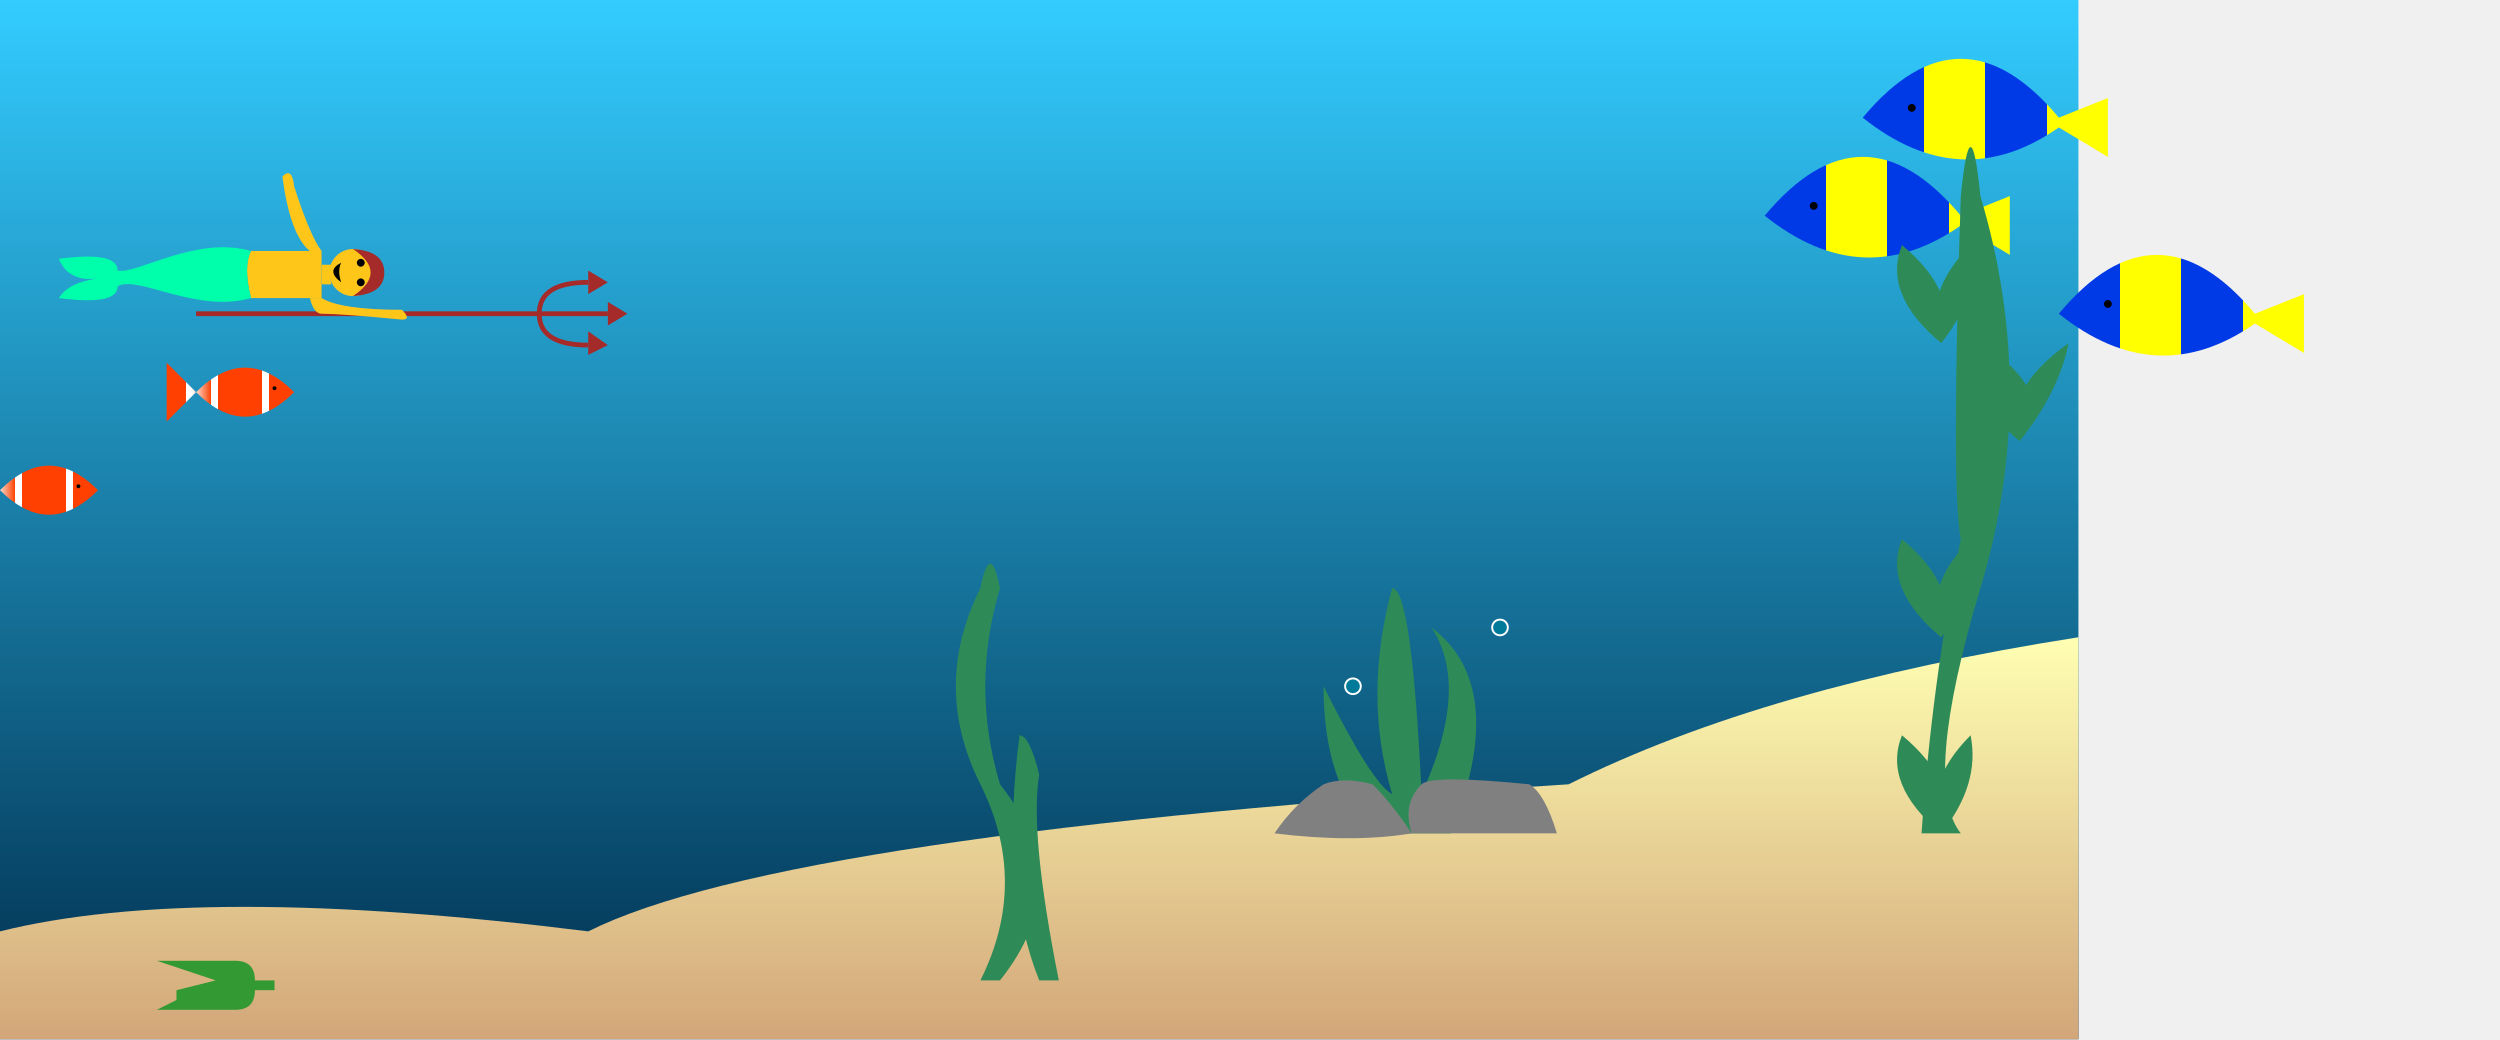
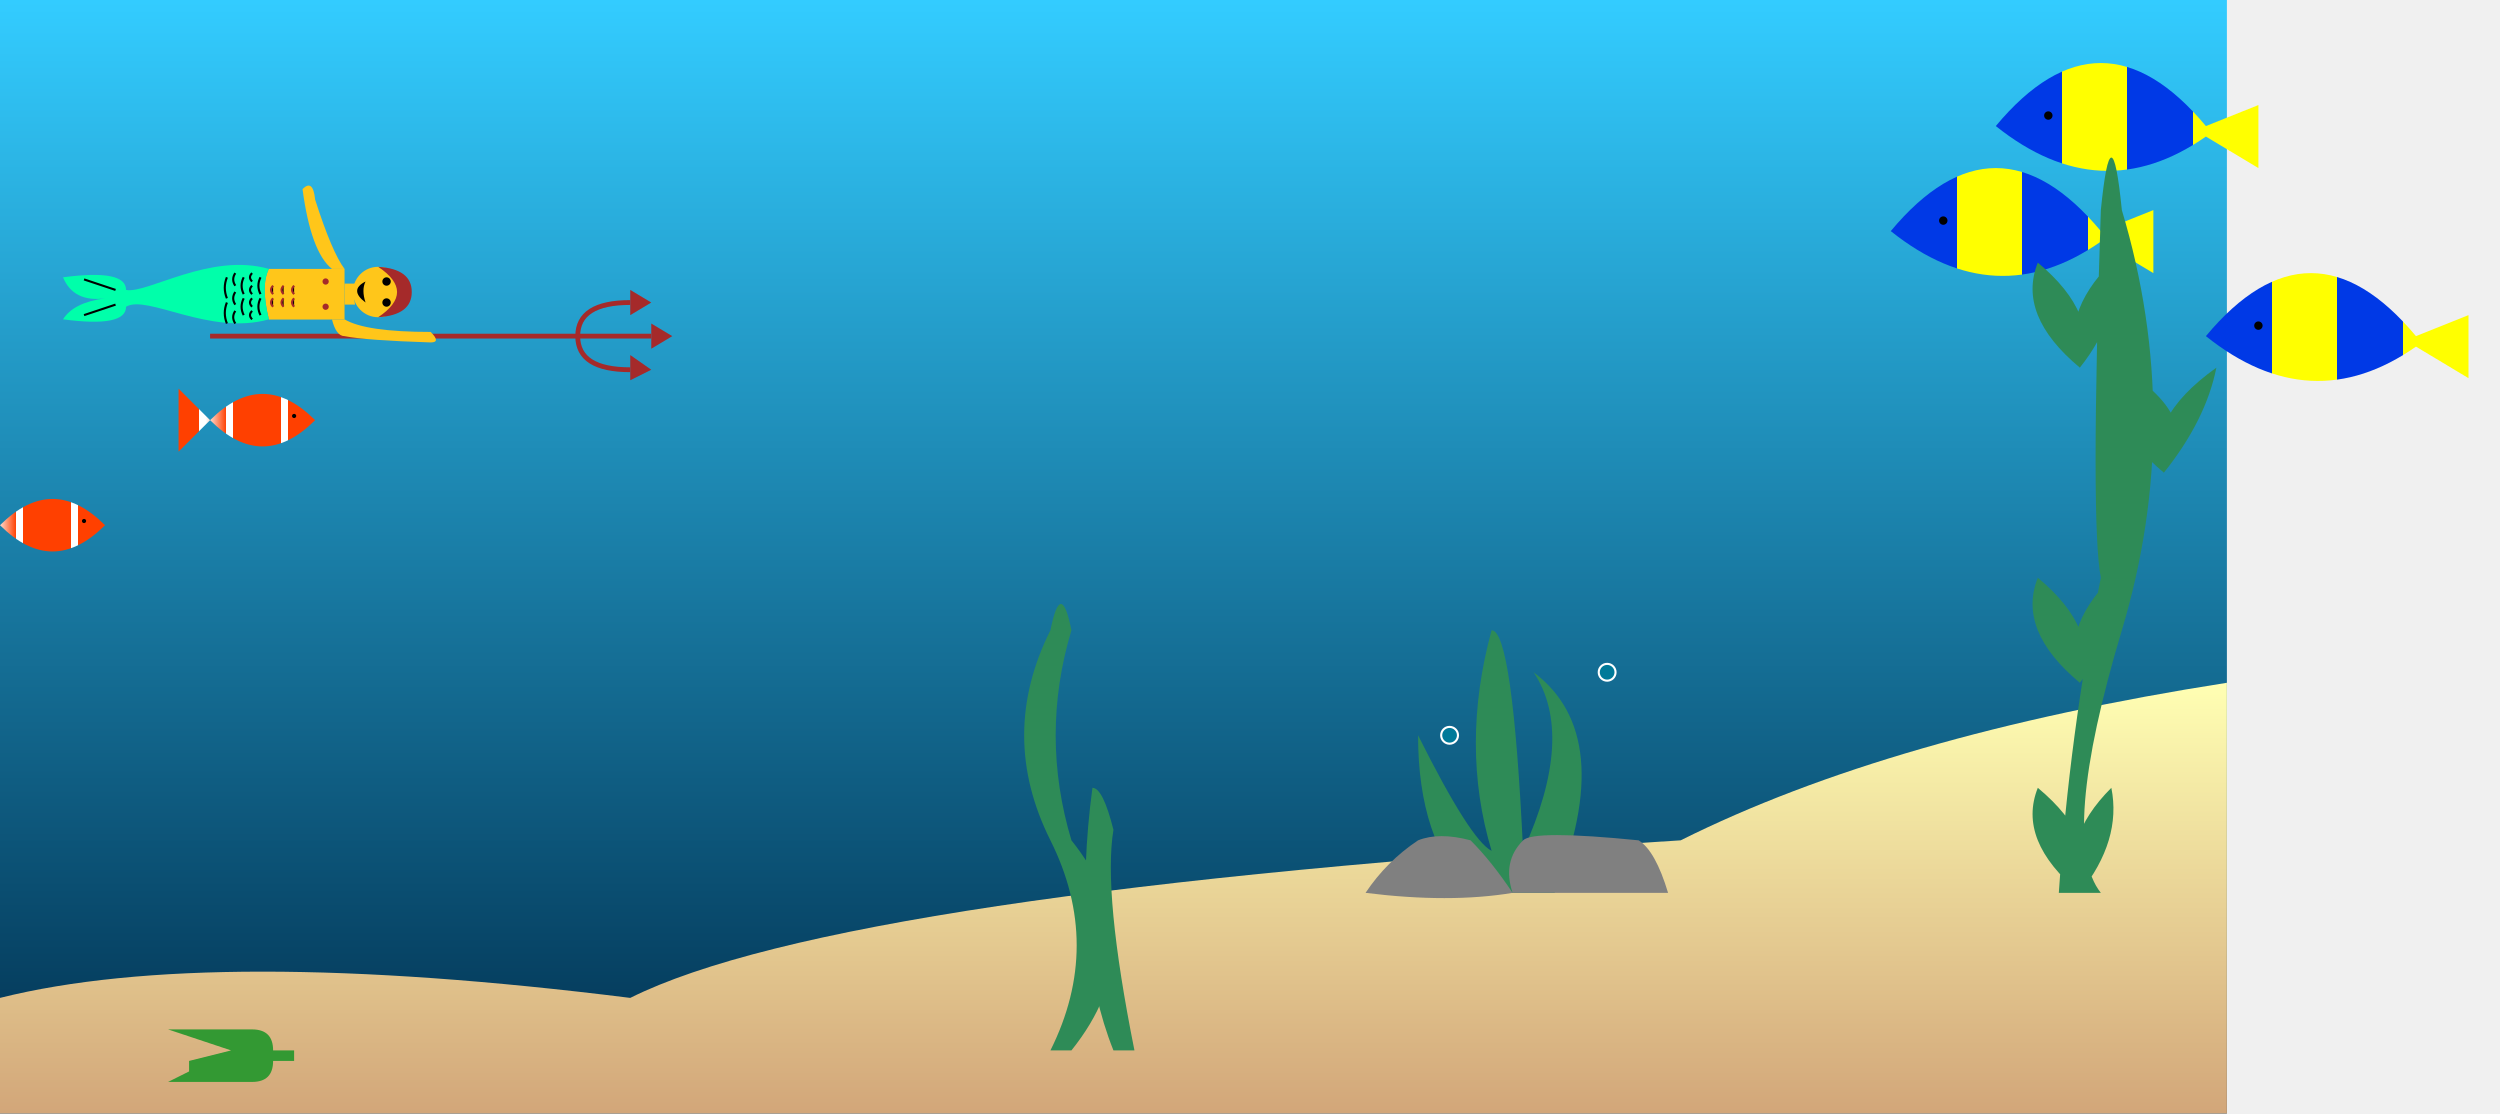
<svg xmlns="http://www.w3.org/2000/svg" xmlns:xlink="http://www.w3.org/1999/xlink">
  <defs>
-     <linearGradient id="gradiente_fundo" x1="50%" y1="0%" x2="50%" y2="100%">
+     <linearGradient id="gradiente_mar" x1="50%" y1="0%" x2="50%" y2="100%">
      <stop offset="0%" style="stop-color:#33ccff;stop-opacity:1" />
      <stop offset="100%" style="stop-color:#002e4d;stop-opacity:1" />
    </linearGradient>
  </defs>
-   <rect id="fundo_marinho" x="0" y="0" width="1060" height="530" fill="url(#gradiente_fundo)" />
-   <defs>
-     <linearGradient id="gradiente_fundo1" x1="50%" y1="0%" x2="50%" y2="100%">
+   <defs>
+     <linearGradient id="gradiente_areia" x1="50%" y1="0%" x2="50%" y2="100%">
      <stop offset="0%" style="stop-color:#ffffb3;stop-opacity:1" />
      <stop offset="100%" style="stop-color:#d2a679;stop-opacity:1" />
    </linearGradient>
  </defs>
-   <path id="fundo1" fill="url(#gradiente_fundo1)" d="                     M 0 475                     Q 100 450 300 475                     Q 400 425 800 400                     Q 900 350 1060 325                     L 1060 530                     L 0 530                     L 0 475" />
-   <path id="caminho" stroke="none" fill="none" d="                     M -100 250                     L 800 0                     L 1070 0 " />
-   <path id="caminho_peixe1" stroke="none" fill="none" d="                     M 0 0                     L 1060 0" />
-   <path id="caminho_peixe2" stroke="none" fill="none" d="                     M 0 0                     L -1060 0" />
-   <defs>
-     <linearGradient id="gradiente_peixe1" x1="0%" y1="50%" x2="100%" y2="50%">
+   <defs>
+     <linearGradient id="gradiente_peixes_LaranjaBranco" x1="0%" y1="50%" x2="100%" y2="50%">
      <stop offset="0%" style="stop-color:#ff4000;stop-opacity:1" />
      <stop offset="15%" style="stop-color:#ff4000;stop-opacity:1" />
      <stop offset="15%" style="stop-color:#ffffff;stop-opacity:1" />
      <stop offset="20%" style="stop-color:#ffffff;stop-opacity:1" />
      <stop offset="35%" style="stop-color:#ff4000;stop-opacity:1" />
      <stop offset="35%" style="stop-color:#ff4000;stop-opacity:1" />
      <stop offset="35%" style="stop-color:#ffffff;stop-opacity:1" />
      <stop offset="40%" style="stop-color:#ffffff;stop-opacity:1" />
      <stop offset="40%" style="stop-color:#ff4000;stop-opacity:1" />
      <stop offset="75%" style="stop-color:#ff4000;stop-opacity:1" />
      <stop offset="75%" style="stop-color:#ffffff;stop-opacity:1" />
      <stop offset="80%" style="stop-color:#ffffff;stop-opacity:1" />
      <stop offset="80%" style="stop-color:#ff4000;stop-opacity:1" />
      <stop offset="100%" style="stop-color:#ff4000;stop-opacity:1" />
    </linearGradient>
  </defs>
-   <path id="peixe1_1" fill="url(#gradiente_peixe1)" d="                     M 100 200                     Q 125 175 150 200                     Q 125 225 100 200                     L 85 185                     L 85 215                     L 100 200">
-     <animateMotion dur="9s" repeatCount="indefinite">
-       <mpath xlink:href="#caminho_peixe1" />
-     </animateMotion>
-   </path>
-   <circle id="olho_peixe1" cx="140" cy="198" r="1">
-     <animateMotion dur="9s" repeatCount="indefinite">
-       <mpath xlink:href="#caminho_peixe1" />
-     </animateMotion>
-   </circle>
-   <path id="peixe1_2" fill="url(#gradiente_peixe1)" d="                     M 0 250                     Q 25 225 50 250                     Q 25 275 0 250                     L -15 235                     L -15 265                     L 0 250">
-     <animateMotion dur="9s" repeatCount="indefinite">
-       <mpath xlink:href="#caminho_peixe1" />
-     </animateMotion>
-   </path>
-   <circle id="olho_peixe1" cx="40" cy="248" r="1">
-     <animateMotion dur="9s" repeatCount="indefinite">
-       <mpath xlink:href="#caminho_peixe1" />
-     </animateMotion>
-   </circle>
-   <defs>
-     <linearGradient id="gradiente_peixe2" x1="0%" y1="50%" x2="100%" y2="50%">
+   <defs>
+     <linearGradient id="gradiente_peixes_AzulAmarelo" x1="0%" y1="50%" x2="100%" y2="50%">
      <stop offset="0%" style="stop-color:#0039e6;stop-opacity:1" />
      <stop offset="25%" style="stop-color:#0039e6;stop-opacity:1" />
      <stop offset="25%" style="stop-color:#ffff00;stop-opacity:1" />
      <stop offset="50%" style="stop-color:#ffff00;stop-opacity:1" />
      <stop offset="50%" style="stop-color:#0039e6;stop-opacity:1" />
      <stop offset="75%" style="stop-color:#0039e6;stop-opacity:1" />
      <stop offset="75%" style="stop-color:#ffff00;stop-opacity:1" />
      <stop offset="100%" style="stop-color:#ffff00;stop-opacity:1" />
    </linearGradient>
  </defs>
-   <path id="peixe2_1" fill="url(#gradiente_peixe2)" d="                     M 900 110                     Q 950 50 1000 110                     L 1025 100                     L 1025 130                     L 1000 115                     Q 950 150 900 110">
+   <path id="caminho_peixe1" stroke="none" fill="none" d="                     M 0 0                     L 1060 0" />
+   <path id="caminho_peixe2" stroke="none" fill="none" d="                     M 0 0                     L -1060 0" />
+   <path id="caminho_bolhas" stroke="none" fill="none" d="                 M 0 0                 L 0 -100" />
+   <rect id="fundo_marinho" x="0" y="0" width="1060" height="530" fill="url(#gradiente_mar)" />
+   <path id="fundo1" fill="url(#gradiente_areia)" d="                 M 0 475                 Q 100 450 300 475                 Q 400 425 800 400                 Q 900 350 1060 325                 L 1060 530                 L 0 530                 L 0 475" />
+   <path id="peixe1_1" fill="url(#gradiente_peixes_LaranjaBranco)" d="                     M 100 200                     Q 125 175 150 200                     Q 125 225 100 200                     L 85 185                     L 85 215                     L 100 200">
+     <animateMotion dur="9s" repeatCount="indefinite">
+       <mpath xlink:href="#caminho_peixe1" />
+     </animateMotion>
+   </path>
+   <circle id="olho_peixe1" cx="140" cy="198" r="1">
+     <animateMotion dur="9s" repeatCount="indefinite">
+       <mpath xlink:href="#caminho_peixe1" />
+     </animateMotion>
+   </circle>
+   <path id="peixe1_2" fill="url(#gradiente_peixes_LaranjaBranco)" d="                     M 0 250                     Q 25 225 50 250                     Q 25 275 0 250                     L -15 235                     L -15 265                     L 0 250">
+     <animateMotion dur="9s" repeatCount="indefinite">
+       <mpath xlink:href="#caminho_peixe1" />
+     </animateMotion>
+   </path>
+   <circle id="olho_peixe1" cx="40" cy="248" r="1">
+     <animateMotion dur="9s" repeatCount="indefinite">
+       <mpath xlink:href="#caminho_peixe1" />
+     </animateMotion>
+   </circle>
+   <path id="peixe2_1" fill="url(#gradiente_peixes_AzulAmarelo)" d="                     M 900 110                     Q 950 50 1000 110                     L 1025 100                     L 1025 130                     L 1000 115                     Q 950 150 900 110">
    <animateMotion dur="9s" repeatCount="indefinite">
      <mpath xlink:href="#caminho_peixe2" />
    </animateMotion>
  </path>
  <circle id="olho_peixe2" cx="925" cy="105" r="2">
    <animateMotion dur="9s" repeatCount="indefinite">
      <mpath xlink:href="#caminho_peixe2" />
    </animateMotion>
  </circle>
-   <path id="peixe2_2" fill="url(#gradiente_peixe2)" d="                     M 950 60                     Q 1000 0 1050 60                     L 1075 50                     L 1075 80                     L 1050 65                     Q 1000 100 950 60">
+   <path id="peixe2_2" fill="url(#gradiente_peixes_AzulAmarelo)" d="                     M 950 60                     Q 1000 0 1050 60                     L 1075 50                     L 1075 80                     L 1050 65                     Q 1000 100 950 60">
    <animateMotion dur="9s" repeatCount="indefinite">
      <mpath xlink:href="#caminho_peixe2" />
    </animateMotion>
  </path>
  <circle id="olho_peixe2" cx="975" cy="55" r="2">
    <animateMotion dur="9s" repeatCount="indefinite">
      <mpath xlink:href="#caminho_peixe2" />
    </animateMotion>
  </circle>
-   <path id="peixe2_3" fill="url(#gradiente_peixe2)" d="                     M 1050 160                     Q 1100 100 1150 160                     L 1175 150                     L 1175 180                     L 1150 165                     Q 1100 200 1050 160">
+   <path id="peixe2_3" fill="url(#gradiente_peixes_AzulAmarelo)" d="                     M 1050 160                     Q 1100 100 1150 160                     L 1175 150                     L 1175 180                     L 1150 165                     Q 1100 200 1050 160">
    <animateMotion dur="9s" repeatCount="indefinite">
      <mpath xlink:href="#caminho_peixe2" />
    </animateMotion>
  </path>
  <circle id="olho_peixe2" cx="1075" cy="155" r="2">
    <animateMotion dur="9s" repeatCount="indefinite">
      <mpath xlink:href="#caminho_peixe2" />
    </animateMotion>
  </circle>
-   <path id="alga1_1" fill="seagreen" d="                     M 500 500                     Q 525 450 500 400                     Q 475 350 500 300                     Q 505 275 510 300                     Q 495 350 510 400                     Q 550 450 510 500                     L 500 500" />
-   <path id="alga1_2" fill="seagreen" d="                     M 530 500                     Q 510 450 520 375                     Q 525 375 530 395                     Q 525 425 540 500                     L 530 500" />
-   <path id="lost_bottle" fill="#339933" d="                     M 80 490                     L 120 490                     Q 130 490 130 500                     L 140 500                     L 140 505                     L 130 505                     Q 130 515 120 515                     L 80 515                     L 90 510                     L 90 505                     L 110 500                     L 80 490" />
-   <path id="alga2" fill="seagreen" d="                 M 1000 425                 Q 980 400 1010 300                 Q 1040 200 1010 100                 Q 1005 50 1000 100                 Q 995 250 1000 275                 Q 985 350 980 425                 L 1000 425                                  M 990 425                 Q 1010 400 1005 375                 Q 980 400 990 425                                  M 990 425                 Q 1000 400 970 375                 Q 960 400 990 425                                     M 990 325                 Q 1010 300 1005 275                 Q 980 300 990 325                                  M 990 325                 Q 1000 300 970 275                 Q 960 300 990 325                                                 M 1030 225                 Q 1050 200 1055 175                 Q 1020 200 1030 225                                  M 1030 225                 Q 1050 200 1010 175                 Q 1000 200 1030 225                                                     M 990 175                 Q 1010 150 1005 125                 Q 980 150 990 175                                  M 990 175                 Q 1000 150 970 125                 Q 960 150 990 175" />
+   <path id="lost_bottle" fill="#339933" d="                 M 80 490                 L 120 490                 Q 130 490 130 500                 L 140 500                 L 140 505                 L 130 505                 Q 130 515 120 515                 L 80 515                 L 90 510                 L 90 505                 L 110 500                 L 80 490" />
+   <path id="alga1_1" fill="seagreen" d="                 M 500 500                 Q 525 450 500 400                 Q 475 350 500 300                 Q 505 275 510 300                 Q 495 350 510 400                 Q 550 450 510 500                 L 500 500" />
+   <path id="alga1_2" fill="seagreen" d="                 M 530 500                 Q 510 450 520 375                 Q 525 375 530 395                 Q 525 425 540 500                 L 530 500" />
+   <path id="alga2" fill="seagreen" d="                 M 1000 425                 Q 980 400 1010 300                 Q 1040 200 1010 100                 Q 1005 50 1000 100                 Q 995 250 1000 275                 Q 985 350 980 425                 L 1000 425                                  M 990 425                 Q 1010 400 1005 375                 Q 980 400 990 425                                      M 990 425                 Q 1000 400 970 375                 Q 960 400 990 425                                         M 990 325                 Q 1010 300 1005 275                 Q 980 300 990 325                                      M 990 325                 Q 1000 300 970 275                 Q 960 300 990 325                                                         M 1030 225                 Q 1050 200 1055 175                 Q 1020 200 1030 225                                      M 1030 225                 Q 1050 200 1010 175                 Q 1000 200 1030 225                                                             M 990 175                 Q 1010 150 1005 125                 Q 980 150 990 175                                      M 990 175                 Q 1000 150 970 125                 Q 960 150 990 175" />
  <circle id="bolhas3_1" cx="690" cy="350" r="4" stroke="#ffffff" fill="#007a99">
    <animateMotion dur="2s" repeatCount="indefinite">
      <mpath xlink:href="#caminho_bolhas" />
    </animateMotion>
  </circle>
  <circle id="bolhas3_2" cx="715" cy="370" r="4" stroke="#ffffff" fill="#007a99">
    <animateMotion dur="2s" repeatCount="indefinite">
      <mpath xlink:href="#caminho_bolhas" />
    </animateMotion>
  </circle>
  <circle id="bolhas3_3" cx="745" cy="380" r="4" stroke="#ffffff" fill="#007a99">
    <animateMotion dur="2s" repeatCount="indefinite">
      <mpath xlink:href="#caminho_bolhas" />
    </animateMotion>
  </circle>
  <circle id="bolhas3_4" cx="765" cy="320" r="4" stroke="#ffffff" fill="#007a99">
    <animateMotion dur="2s" repeatCount="indefinite">
      <mpath xlink:href="#caminho_bolhas" />
    </animateMotion>
  </circle>
-   <path id="caminho_bolhas" stroke="none" fill="none" d="                 M 0 0                 L 0 -100" />
  <path id="alga3" fill="seagreen" d="                 M 700 425                 Q 675 400 675 350                 Q 700 400 710 405                 Q 695 355 710 300                 Q 720 300 725 405                 Q 750 350 730 320                 Q 770 350 740 425                 L 700 425" />
  <path id="pedra3" fill="grey" d="                 M 650 425                 Q 660 410 675 400                 Q 685 396 700 400                 Q 710 410 720 425                 Q 690 430 650 425                                  M 720 425                 Q 715 410 725 400                 Q 730 395 780 400                 Q 788 405 794 425" />
-   <path id="corpo" stroke="none" fill="#ffc61a" d="M 128 128         L 158 128         M 164 128         L 164 135         L 169 135         Q 168 140 169 145         L 164 145         L 164 152         M 158 152         L 128 152         Q 124 136 128 128">
-     <animateMotion dur="9s" repeatCount="indefinite">
-       <mpath xlink:href="#caminho" />
-     </animateMotion>
-   </path>
-   <path id="ligação" stroke="none" fill="#ffc61a" d="M 158 128         L 164 128         L 164 152         L 128 152         L 128 128">
-     <animateMotion dur="9s" repeatCount="indefinite">
-       <mpath xlink:href="#caminho" />
-     </animateMotion>
-   </path>
-   <path id="braço_direito" stroke="none" fill="#ffc61a" d="M 158 128         Q 148 120 144 90         Q 149 85 150 95         Q 158 120 164 128">
-     <animateMotion dur="9s" repeatCount="indefinite">
-       <mpath xlink:href="#caminho" />
-     </animateMotion>
-   </path>
-   <path id="cauda" stroke="none" fill="#00ffaa" d="M 128 152         Q 124 136 128 128         C 100 120 70 140 60 138         Q 60 128 30 132         Q 35 144 50 142         M 128 152         C 100 160 70 140 60 146         Q 60 156 30 152         Q 35 144 50 142">
+   <path id="corpo" stroke="none" fill="#ffc61a" d="                 M 128 128                 L 158 128                 M 164 128                 L 164 135                 L 169 135                 Q 168 140 169 145                 L 164 145                 L 164 152                 M 158 152                 L 128 152                 Q 124 136 128 128">
+     <animateMotion dur="9s" repeatCount="indefinite">
+       <mpath xlink:href="#caminho" />
+     </animateMotion>
+   </path>
+   <path id="ligação" stroke="none" fill="#ffc61a" d="M 158 128                 L 164 128                 L 164 152                 L 128 152                 L 128 128">
+     <animateMotion dur="9s" repeatCount="indefinite">
+       <mpath xlink:href="#caminho" />
+     </animateMotion>
+   </path>
+   <circle id="peito_direito" cx="155" cy="146" r="1" stroke="brown" fill="brown">
+     <animateMotion dur="9s" repeatCount="indefinite">
+       <mpath xlink:href="#caminho" />
+     </animateMotion>
+   </circle>
+   <circle id="peito_esquerdo" cx="155" cy="134" r="1" stroke="brown" fill="brown">
+     <animateMotion dur="9s" repeatCount="indefinite">
+       <mpath xlink:href="#caminho" />
+     </animateMotion>
+   </circle>
+   <path id="abdominal" stroke="brown" d="                 M 140 136                 Q 138 138 140 140                 M 140 142                 Q 138 144 140 146                                  M 135 136                 Q 133 138 135 140                 M 135 142                 Q 133 144 135 146                                  M 130 136                 Q 128 138 130 140                 M 130 142                 Q 128 144 130 146">
+     <animateMotion dur="9s" repeatCount="indefinite">
+       <mpath xlink:href="#caminho" />
+     </animateMotion>
+   </path>
+   <path id="braço_direito" stroke="none" fill="#ffc61a" d="M 158 128             Q 148 120 144 90             Q 149 85 150 95             Q 158 120 164 128">
+     <animateMotion dur="9s" repeatCount="indefinite">
+       <mpath xlink:href="#caminho" />
+     </animateMotion>
+   </path>
+   <path id="barbatana" stroke="none" fill="#00ffaa" d="             M 128 152             Q 124 136 128 128             C 100 120 70 140 60 138             Q 60 128 30 132             Q 35 144 50 142             M 128 152             C 100 160 70 140 60 146             Q 60 156 30 152             Q 35 144 50 142">
+     <animateMotion dur="9s" repeatCount="indefinite">
+       <mpath xlink:href="#caminho" />
+     </animateMotion>
+   </path>
+   <path id="escamas_barbatana" stroke="black" fill="none" d="             M 124 132             Q 122 136 124 140             M 124 142             Q 122 146 124 150                          M 120 130             Q 118 132 120 134             M 120 136             Q 118 138 120 140             M 120 142             Q 118 144 120 146             M 120 148             Q 118 150 120 152                          M 116 132             Q 114 136 116 140             M 116 142             Q 114 146 116 150                          M 112 130             Q 110 133 112 136             M 112 139             Q 110 142 112 145             M 112 148             Q 110 151 112 154                          M 108 132             Q 106 137 108 142             M 108 144             Q 106 149 108 154                                       M 55 145             L 40 150             M 55 138             L 40 133">
    <animateMotion dur="9s" repeatCount="indefinite">
      <mpath xlink:href="#caminho" />
    </animateMotion>
  </path>
  <circle id="cabeça" cx="180" cy="139" r="12" stroke="none" fill="#ffc61a">
    <animateMotion dur="9s" repeatCount="indefinite">
      <mpath xlink:href="#caminho" />
    </animateMotion>
  </circle>
-   <path id="boca" stroke="none" fill="black" d="M 174 134      Q 172 138 174 144      Q 166 138 174 134">
+   <path id="boca" stroke="none" fill="black" d="             M 174 134             Q 172 138 174 144             Q 166 138 174 134">
    <animateMotion dur="9s" repeatCount="indefinite">
      <mpath xlink:href="#caminho" />
    </animateMotion>
  </path>
  <circle id="olho_direito" cx="184" cy="134" r="2" stroke="none" fill="black">
    <animateMotion dur="9s" repeatCount="indefinite">
      <mpath xlink:href="#caminho" />
    </animateMotion>
  </circle>
  <circle id="olho_esquerdo" cx="184" cy="144" r="2" stroke="none" fill="black">
    <animateMotion dur="9s" repeatCount="indefinite">
      <mpath xlink:href="#caminho" />
    </animateMotion>
  </circle>
-   <path id="cabelo" stroke="none" fill="brown" d="         M 180 127         Q 198 139 180 151         Q 196 150 196 139         Q 196 128 180 127">
-     <animateMotion dur="9s" repeatCount="indefinite">
-       <mpath xlink:href="#caminho" />
-     </animateMotion>
-   </path>
-   <path id="tridente" stroke="brown" stroke-width="0.25%" fill="none" d="                     M 100 160                     L 275 160                      M 275 160                     Q 275 144 300 144                      M 275 160                     L 310 160                      M 275 160                     Q 275 176 300 176">
-     <animateMotion dur="9s" repeatCount="indefinite">
-       <mpath xlink:href="#caminho" />
-     </animateMotion>
-   </path>
-   <path id="bicos_tridente" stroke="none" fill="brown" d="                     M 300 138                     L 300 150                     L 310 144                     L 300 138                                          M 310 154                     L 310 166                     L 320 160                     L 310 154                                          M 300 169                     L 300 181                     L 310 176                     L 300 169">
-     <animateMotion dur="9s" repeatCount="indefinite">
-       <mpath xlink:href="#caminho" />
-     </animateMotion>
-   </path>
-   <path id="braço_esquerdo" stroke="none" fill="#ffc61a" d="M 164 152                 Q 174 158 205 158                 Q 210 163 205 163                 Q 174 160 164 160                 Q 160 160 158 152">
+   <path id="cabelo" stroke="none" fill="brown" d="             M 180 127             Q 198 139 180 151             Q 196 150 196 139             Q 196 128 180 127">
+     <animateMotion dur="9s" repeatCount="indefinite">
+       <mpath xlink:href="#caminho" />
+     </animateMotion>
+   </path>
+   <path id="tridente" stroke="brown" stroke-width="0.25%" fill="none" d="             M 100 160             L 275 160              M 275 160             Q 275 144 300 144              M 275 160             L 310 160              M 275 160             Q 275 176 300 176">
+     <animateMotion dur="9s" repeatCount="indefinite">
+       <mpath xlink:href="#caminho" />
+     </animateMotion>
+   </path>
+   <path id="bicos_tridente" stroke="none" fill="brown" d="             M 300 138             L 300 150             L 310 144             L 300 138                                  M 310 154             L 310 166             L 320 160             L 310 154                                  M 300 169             L 300 181             L 310 176             L 300 169">
+     <animateMotion dur="9s" repeatCount="indefinite">
+       <mpath xlink:href="#caminho" />
+     </animateMotion>
+   </path>
+   <path id="braço_esquerdo" stroke="none" fill="#ffc61a" d="             M 164 152             Q 174 158 205 158             Q 210 163 205 163             Q 174 162 164 160             Q 160 160 158 152">
    <animateMotion dur="9s" repeatCount="indefinite">
      <mpath xlink:href="#caminho" />
    </animateMotion>
  </path>
</svg>
